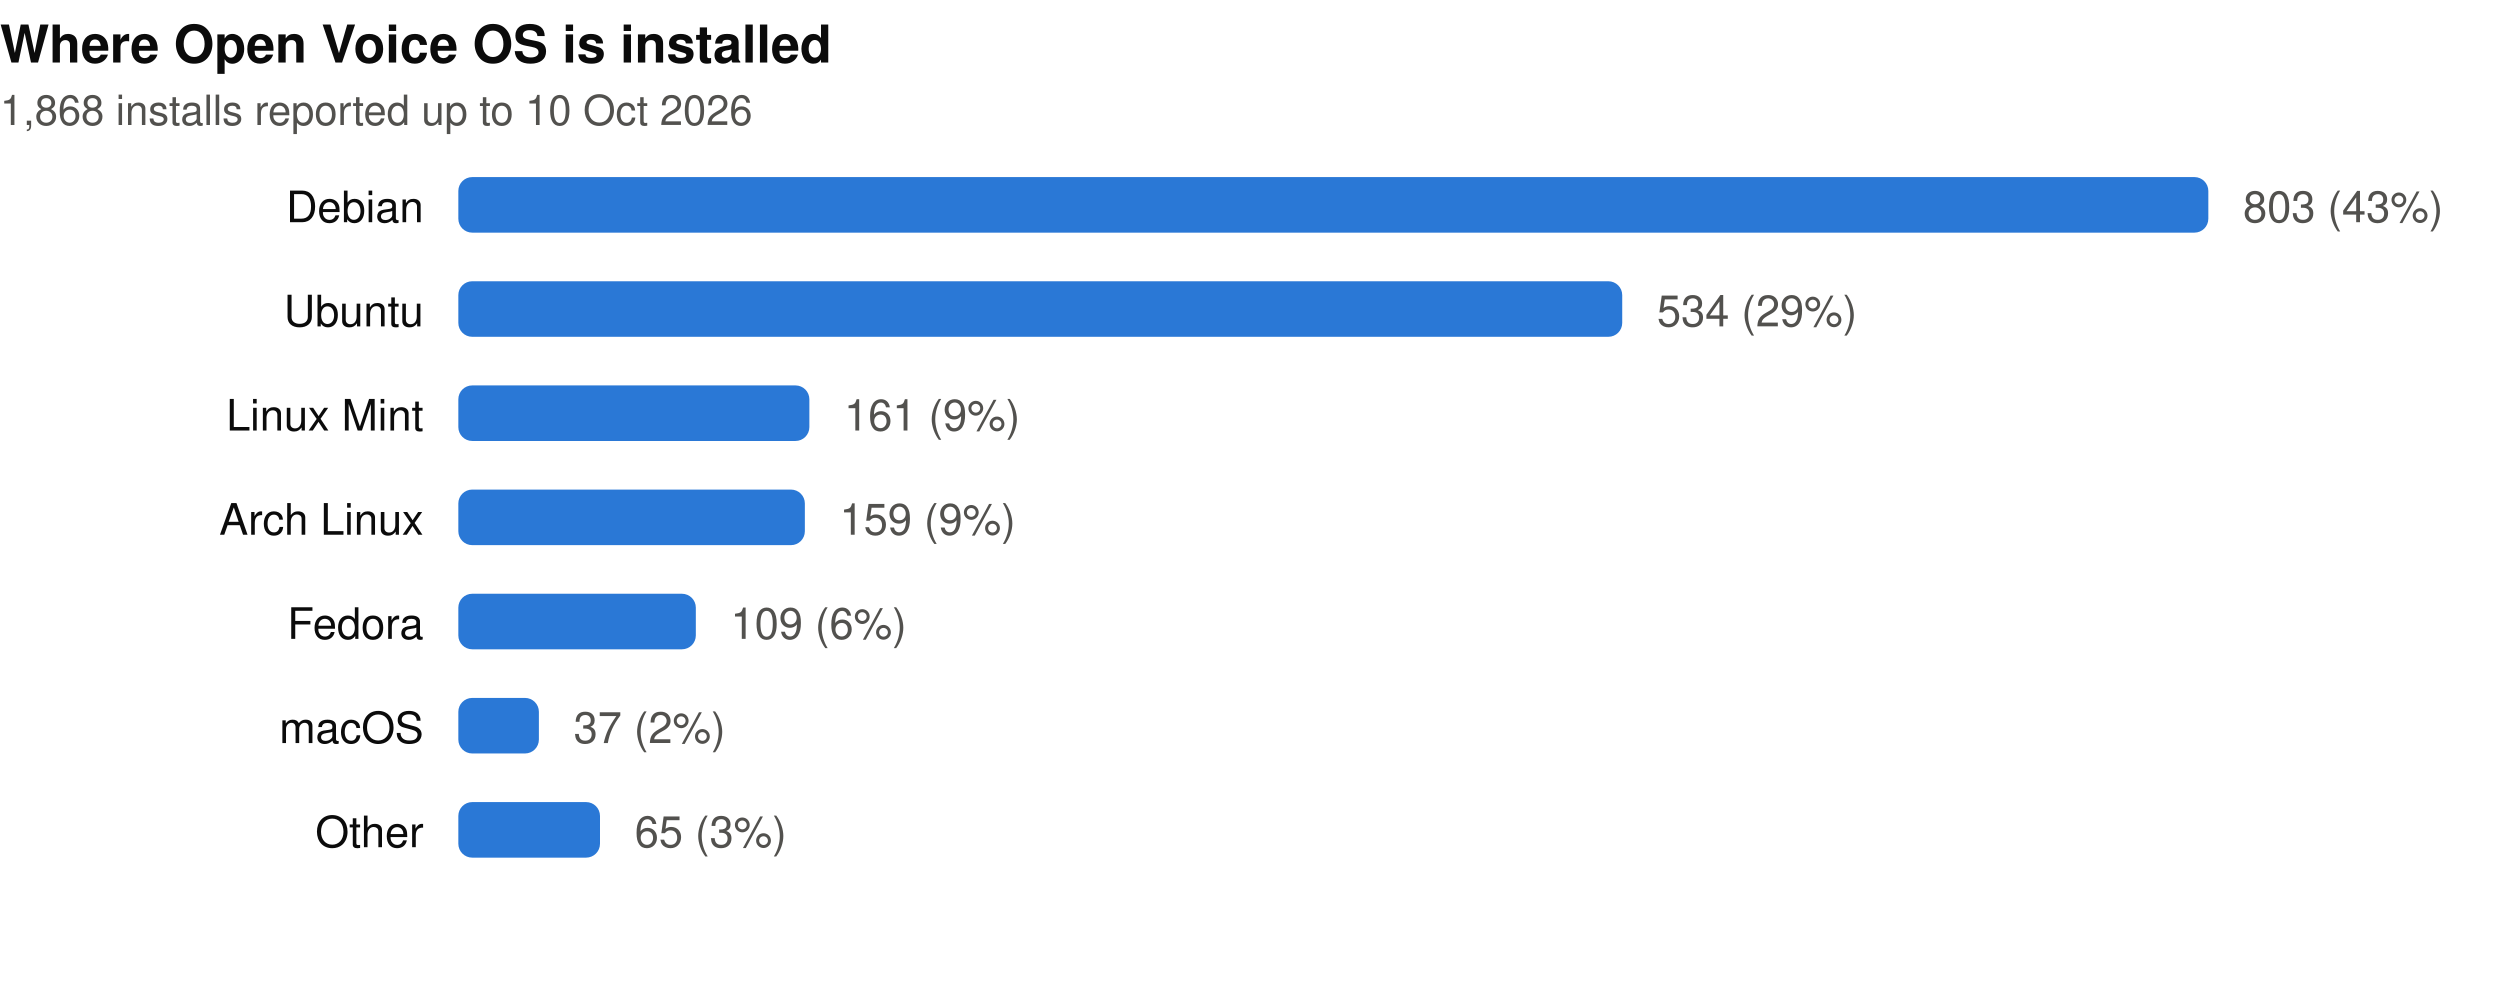
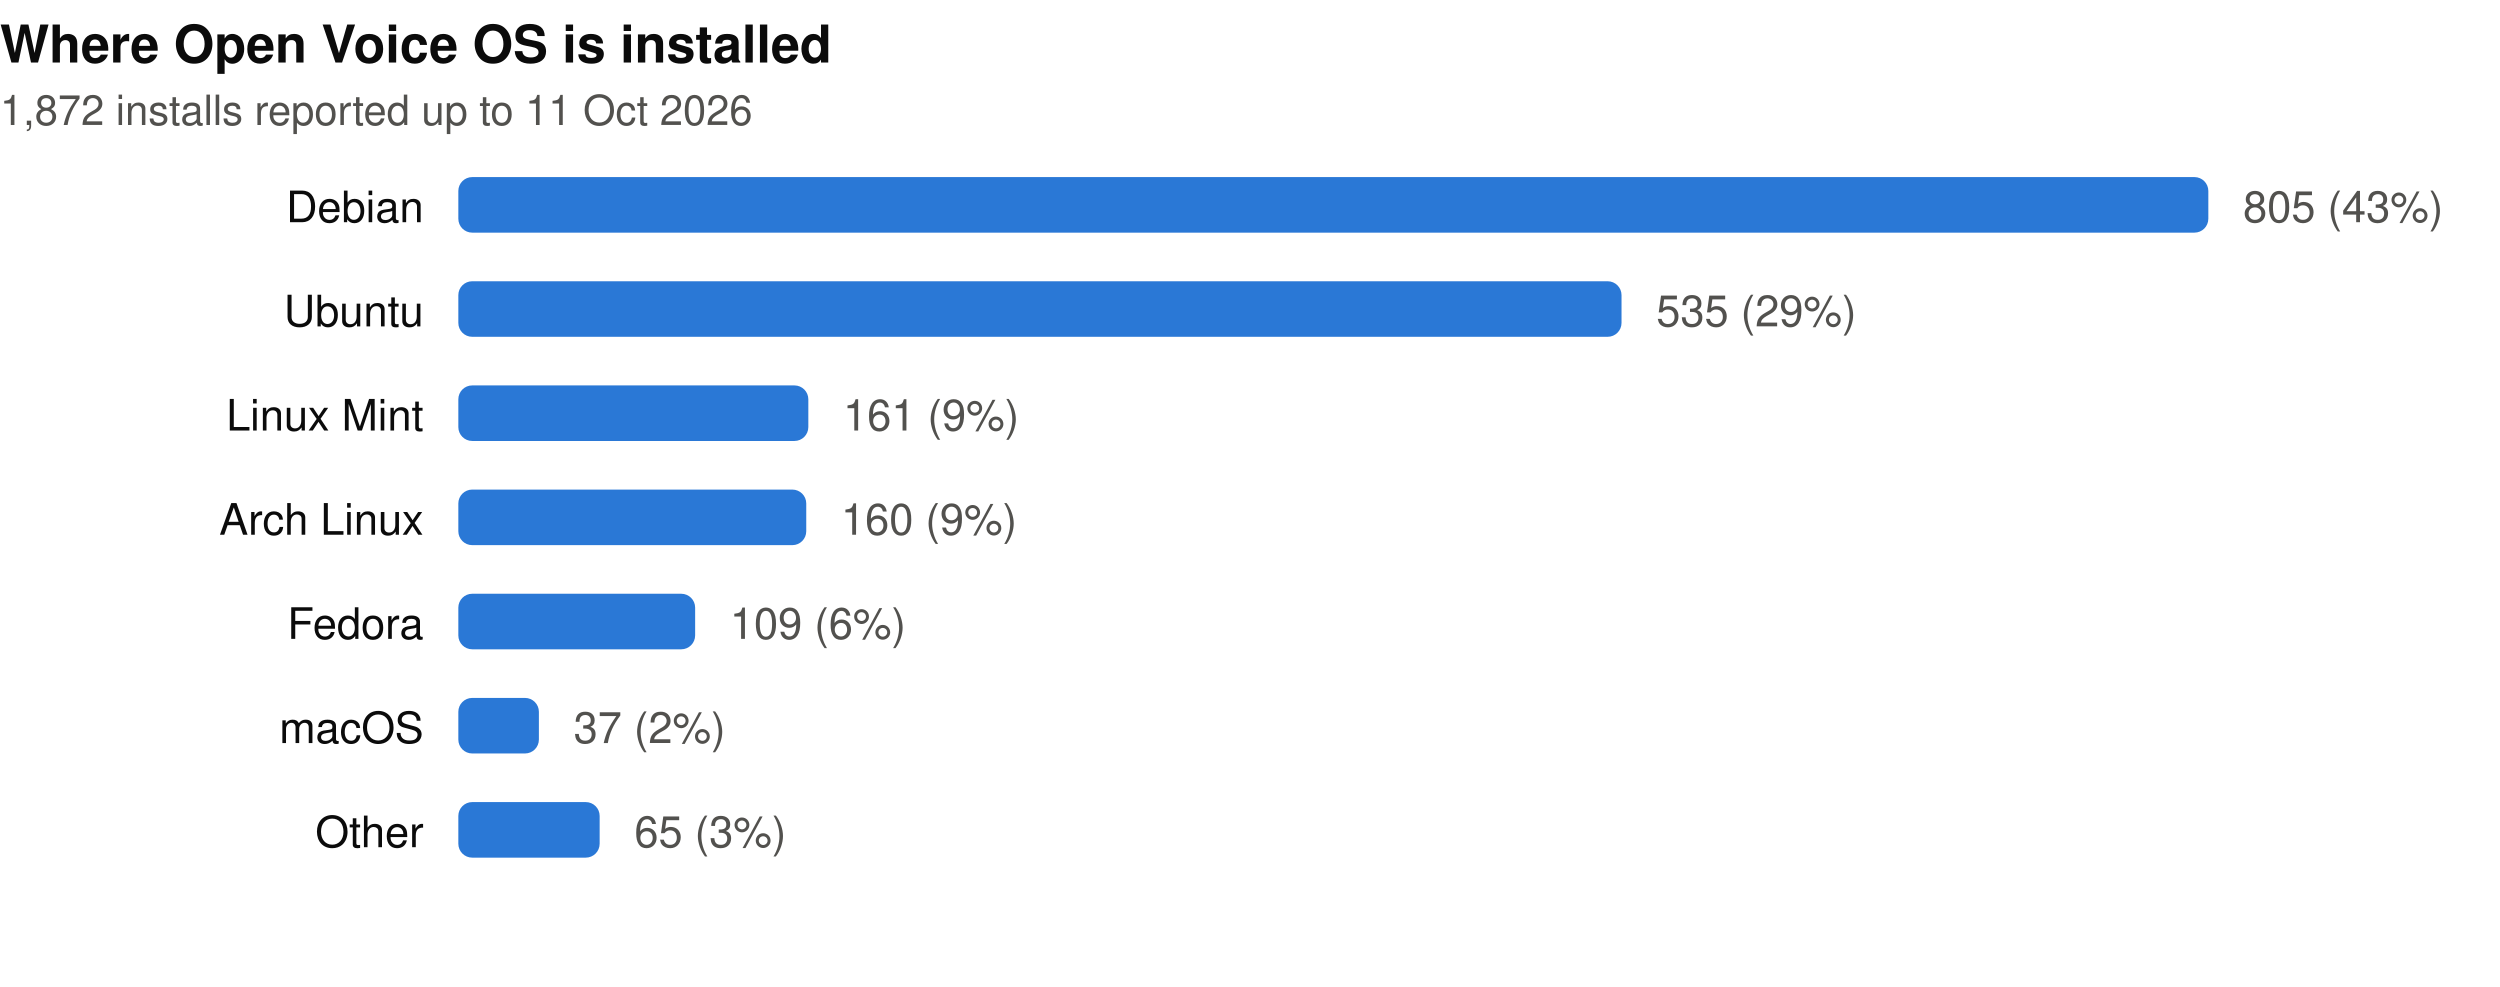
- <svg xmlns="http://www.w3.org/2000/svg" width="720" height="284" viewBox="0 0 720 284" role="img" aria-label="Where Open Voice OS is installed. 1,868 installs reported up to 10 Oct 2026">
+ <svg xmlns="http://www.w3.org/2000/svg" width="720" height="284" viewBox="0 0 720 284" role="img" aria-label="Where Open Voice OS is installed. 1,872 installs reported up to 11 Oct 2026">
  <text x="0" y="18" font-family="ui-sans-serif,-apple-system,BlinkMacSystemFont,'Segoe UI',Helvetica,Arial,sans-serif" font-size="15" font-weight="600" fill="#0b0b0b">Where Open Voice OS is installed</text>
-   <text x="0" y="36" font-family="ui-sans-serif,-apple-system,BlinkMacSystemFont,'Segoe UI',Helvetica,Arial,sans-serif" font-size="12" fill="#52514e">1,868 installs reported up to 10 Oct 2026</text>
+   <text x="0" y="36" font-family="ui-sans-serif,-apple-system,BlinkMacSystemFont,'Segoe UI',Helvetica,Arial,sans-serif" font-size="12" fill="#52514e">1,872 installs reported up to 11 Oct 2026</text>
  <text x="122" y="64.0" text-anchor="end" font-family="ui-sans-serif,-apple-system,BlinkMacSystemFont,'Segoe UI',Helvetica,Arial,sans-serif" font-size="12.5" fill="#0b0b0b">Debian</text>
  <rect x="132" y="51.0" width="504.0" height="16" rx="4" fill="#2a78d6" />
-   <text x="646.0" y="64.0" font-family="ui-sans-serif,-apple-system,BlinkMacSystemFont,'Segoe UI',Helvetica,Arial,sans-serif" font-size="12.5" fill="#52514e">803 (43%)</text>
+   <text x="646.0" y="64.0" font-family="ui-sans-serif,-apple-system,BlinkMacSystemFont,'Segoe UI',Helvetica,Arial,sans-serif" font-size="12.5" fill="#52514e">805 (43%)</text>
  <text x="122" y="94.0" text-anchor="end" font-family="ui-sans-serif,-apple-system,BlinkMacSystemFont,'Segoe UI',Helvetica,Arial,sans-serif" font-size="12.5" fill="#0b0b0b">Ubuntu</text>
-   <rect x="132" y="81.0" width="335.2" height="16" rx="4" fill="#2a78d6" />
-   <text x="477.2" y="94.0" font-family="ui-sans-serif,-apple-system,BlinkMacSystemFont,'Segoe UI',Helvetica,Arial,sans-serif" font-size="12.5" fill="#52514e">534 (29%)</text>
+   <rect x="132" y="81.0" width="335.0" height="16" rx="4" fill="#2a78d6" />
+   <text x="477.0" y="94.0" font-family="ui-sans-serif,-apple-system,BlinkMacSystemFont,'Segoe UI',Helvetica,Arial,sans-serif" font-size="12.5" fill="#52514e">535 (29%)</text>
  <text x="122" y="124.0" text-anchor="end" font-family="ui-sans-serif,-apple-system,BlinkMacSystemFont,'Segoe UI',Helvetica,Arial,sans-serif" font-size="12.5" fill="#0b0b0b">Linux Mint</text>
-   <rect x="132" y="111.0" width="101.1" height="16" rx="4" fill="#2a78d6" />
-   <text x="243.1" y="124.0" font-family="ui-sans-serif,-apple-system,BlinkMacSystemFont,'Segoe UI',Helvetica,Arial,sans-serif" font-size="12.5" fill="#52514e">161 (9%)</text>
+   <rect x="132" y="111.0" width="100.8" height="16" rx="4" fill="#2a78d6" />
+   <text x="242.8" y="124.0" font-family="ui-sans-serif,-apple-system,BlinkMacSystemFont,'Segoe UI',Helvetica,Arial,sans-serif" font-size="12.5" fill="#52514e">161 (9%)</text>
  <text x="122" y="154.0" text-anchor="end" font-family="ui-sans-serif,-apple-system,BlinkMacSystemFont,'Segoe UI',Helvetica,Arial,sans-serif" font-size="12.5" fill="#0b0b0b">Arch Linux</text>
-   <rect x="132" y="141.0" width="99.8" height="16" rx="4" fill="#2a78d6" />
-   <text x="241.8" y="154.0" font-family="ui-sans-serif,-apple-system,BlinkMacSystemFont,'Segoe UI',Helvetica,Arial,sans-serif" font-size="12.5" fill="#52514e">159 (9%)</text>
+   <rect x="132" y="141.0" width="100.2" height="16" rx="4" fill="#2a78d6" />
+   <text x="242.2" y="154.0" font-family="ui-sans-serif,-apple-system,BlinkMacSystemFont,'Segoe UI',Helvetica,Arial,sans-serif" font-size="12.5" fill="#52514e">160 (9%)</text>
  <text x="122" y="184.0" text-anchor="end" font-family="ui-sans-serif,-apple-system,BlinkMacSystemFont,'Segoe UI',Helvetica,Arial,sans-serif" font-size="12.5" fill="#0b0b0b">Fedora</text>
-   <rect x="132" y="171.0" width="68.4" height="16" rx="4" fill="#2a78d6" />
-   <text x="210.4" y="184.0" font-family="ui-sans-serif,-apple-system,BlinkMacSystemFont,'Segoe UI',Helvetica,Arial,sans-serif" font-size="12.5" fill="#52514e">109 (6%)</text>
+   <rect x="132" y="171.0" width="68.2" height="16" rx="4" fill="#2a78d6" />
+   <text x="210.2" y="184.0" font-family="ui-sans-serif,-apple-system,BlinkMacSystemFont,'Segoe UI',Helvetica,Arial,sans-serif" font-size="12.5" fill="#52514e">109 (6%)</text>
  <text x="122" y="214.0" text-anchor="end" font-family="ui-sans-serif,-apple-system,BlinkMacSystemFont,'Segoe UI',Helvetica,Arial,sans-serif" font-size="12.5" fill="#0b0b0b">macOS</text>
  <rect x="132" y="201.0" width="23.2" height="16" rx="4" fill="#2a78d6" />
  <text x="165.2" y="214.0" font-family="ui-sans-serif,-apple-system,BlinkMacSystemFont,'Segoe UI',Helvetica,Arial,sans-serif" font-size="12.5" fill="#52514e">37 (2%)</text>
  <text x="122" y="244.0" text-anchor="end" font-family="ui-sans-serif,-apple-system,BlinkMacSystemFont,'Segoe UI',Helvetica,Arial,sans-serif" font-size="12.5" fill="#0b0b0b">Other</text>
-   <rect x="132" y="231.0" width="40.8" height="16" rx="4" fill="#2a78d6" />
-   <text x="182.8" y="244.0" font-family="ui-sans-serif,-apple-system,BlinkMacSystemFont,'Segoe UI',Helvetica,Arial,sans-serif" font-size="12.5" fill="#52514e">65 (3%)</text>
+   <rect x="132" y="231.0" width="40.7" height="16" rx="4" fill="#2a78d6" />
+   <text x="182.7" y="244.0" font-family="ui-sans-serif,-apple-system,BlinkMacSystemFont,'Segoe UI',Helvetica,Arial,sans-serif" font-size="12.5" fill="#52514e">65 (3%)</text>
</svg>
